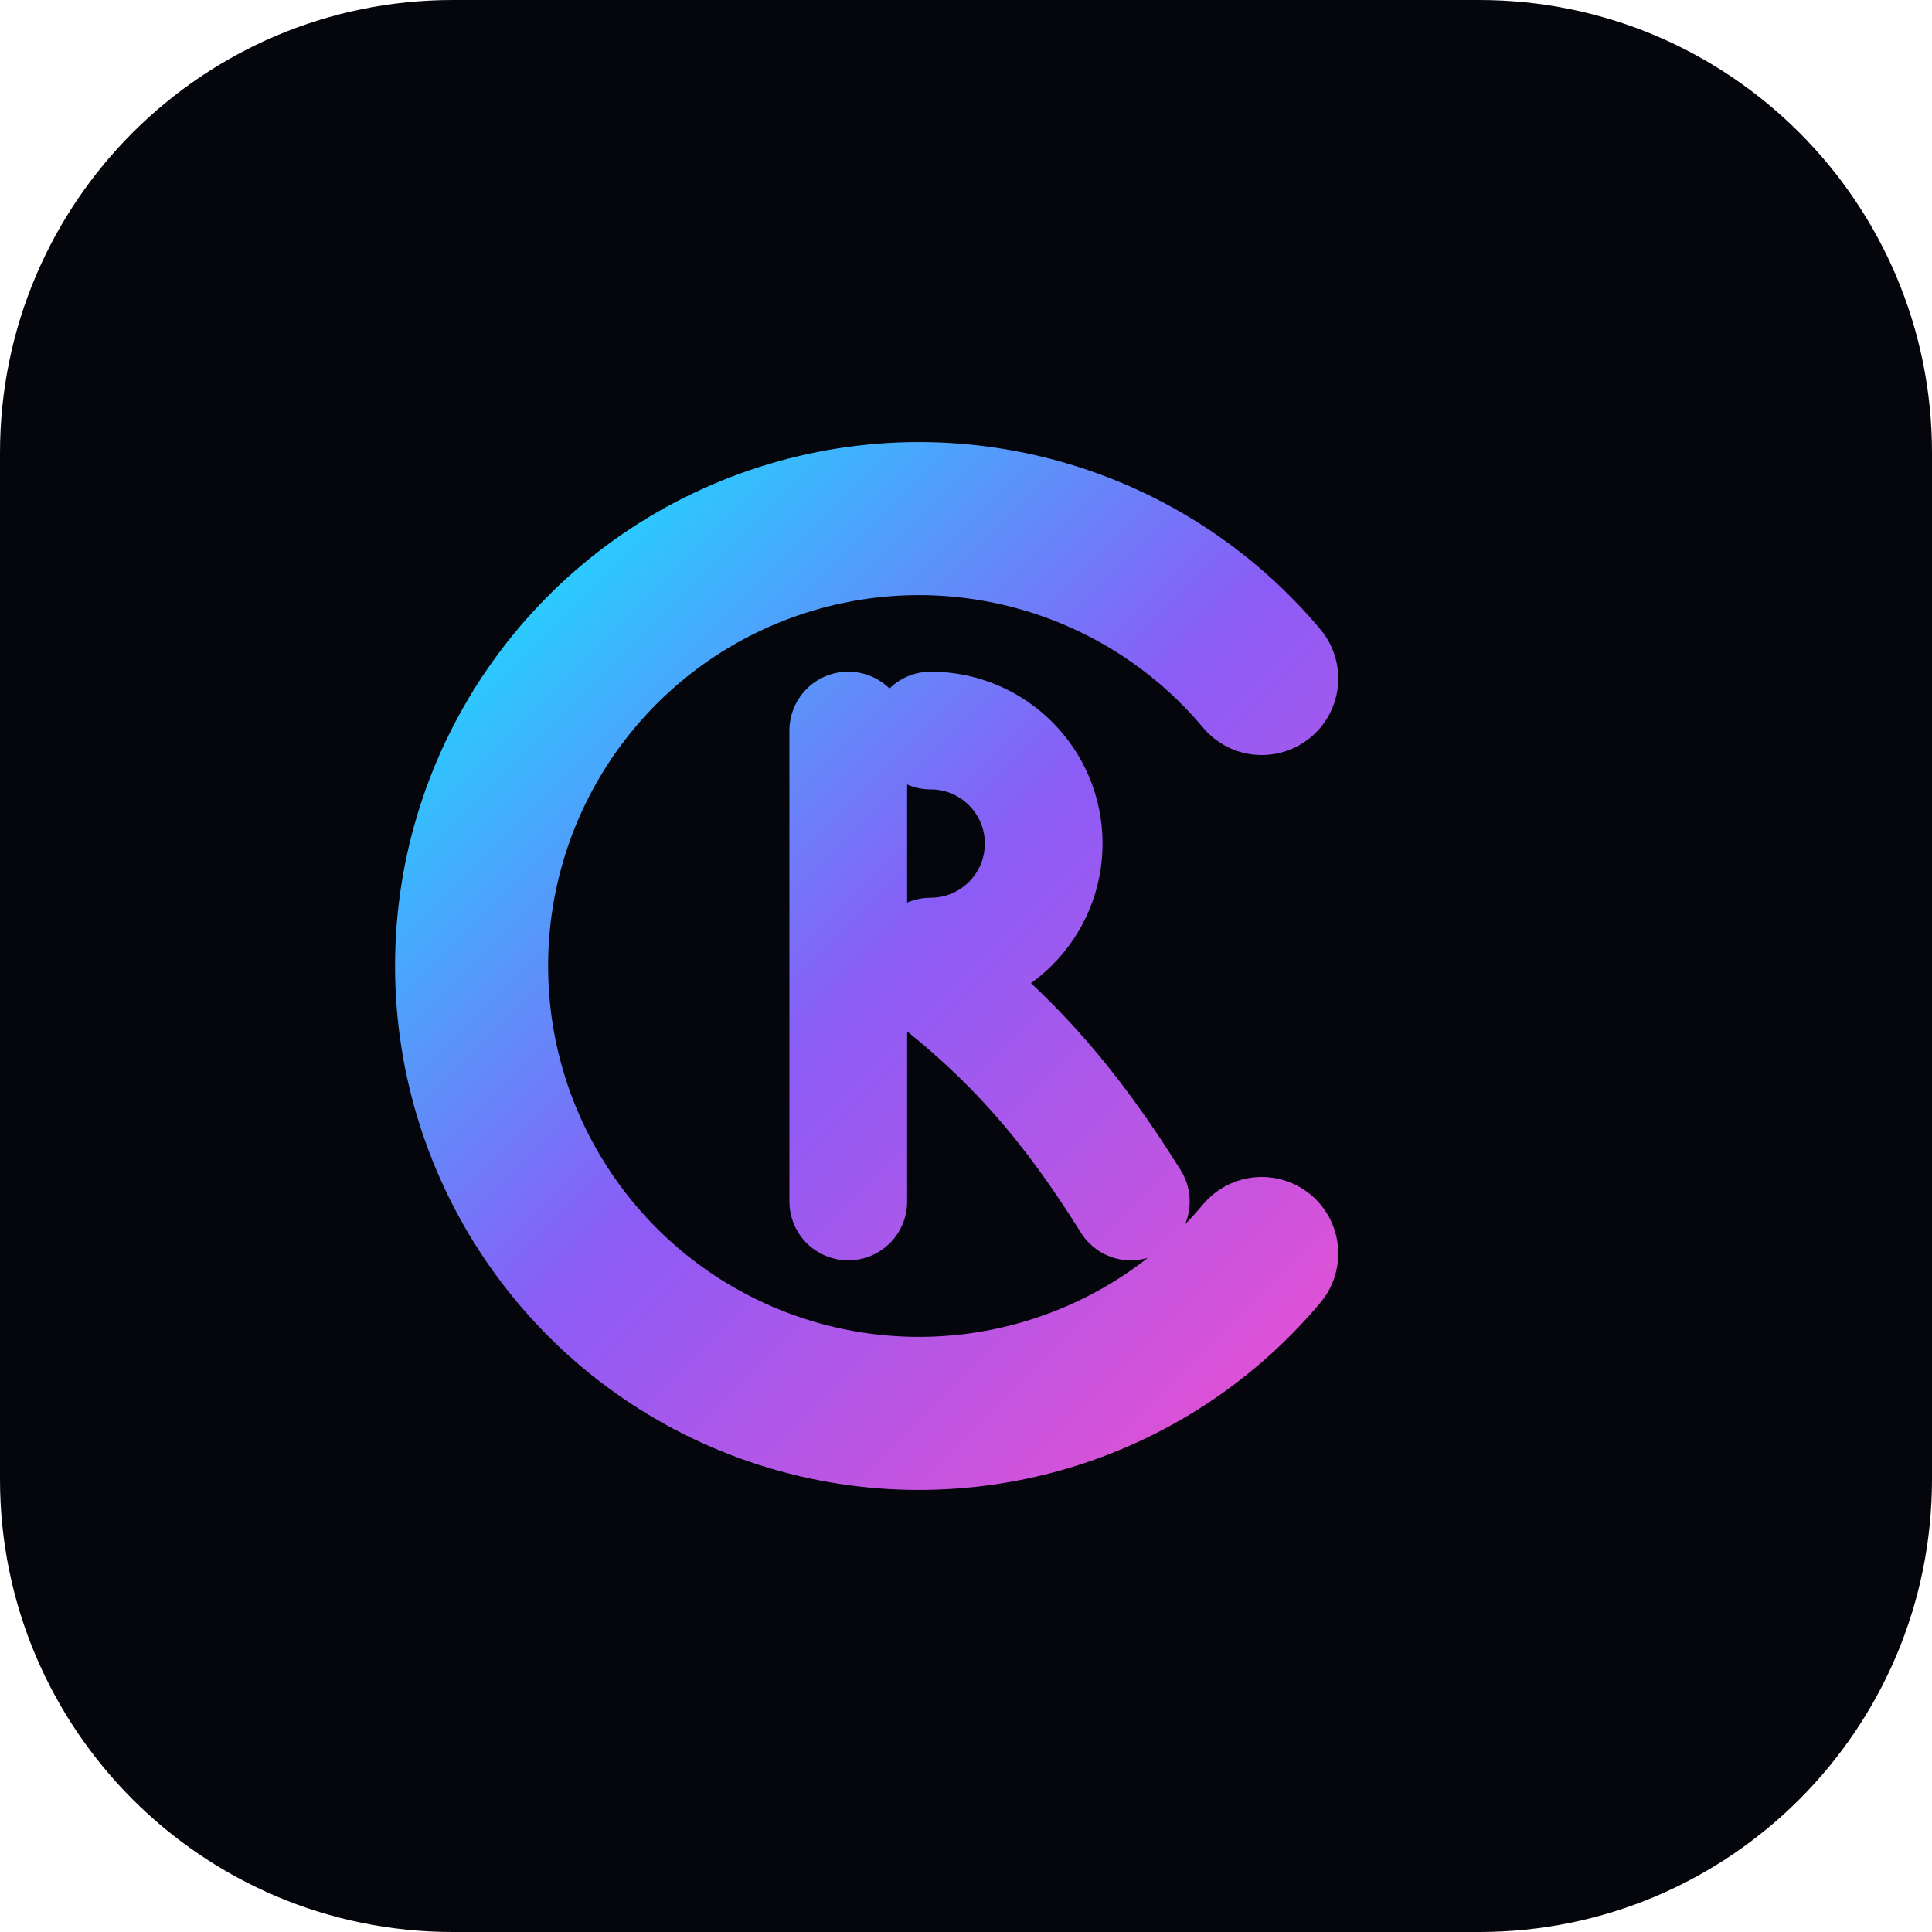
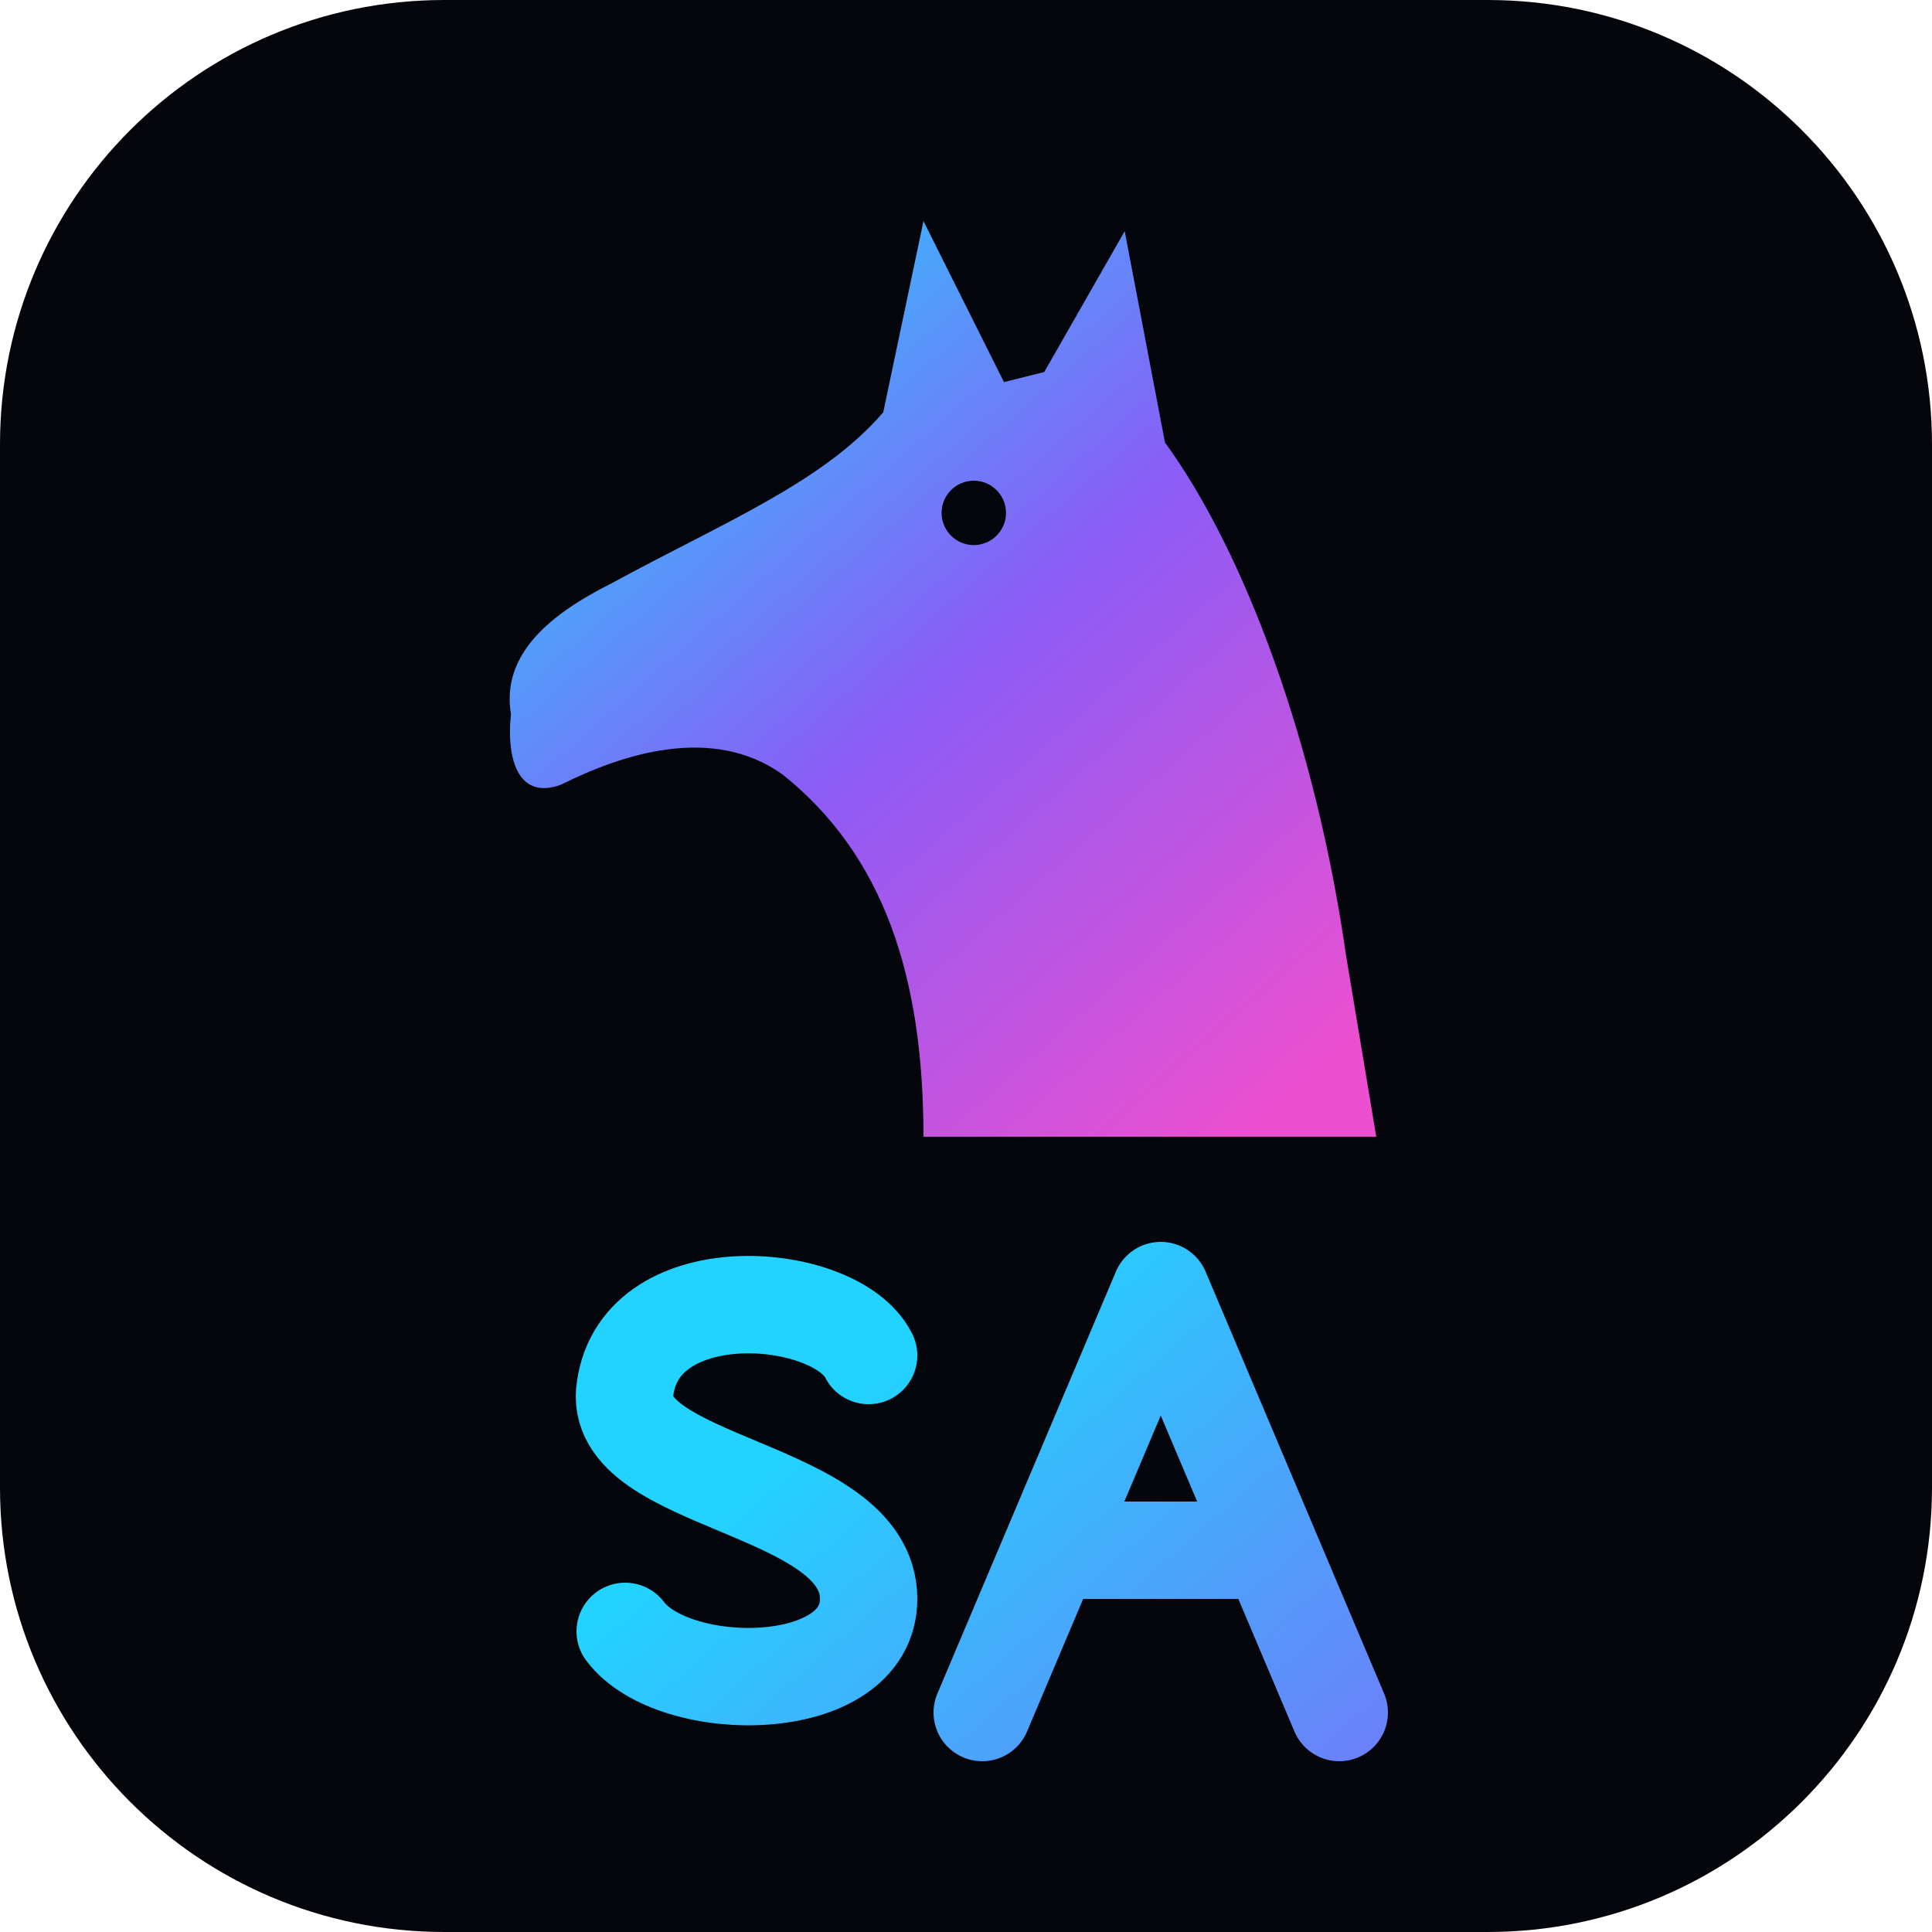
- <svg xmlns="http://www.w3.org/2000/svg" viewBox="0 0 64 64" role="img" aria-label="Celyra">
+ <svg xmlns="http://www.w3.org/2000/svg" viewBox="0 0 100 100" role="img" aria-label="Spirit Agency">
  <defs>
-     <linearGradient id="celyra-mark" x1="14" y1="14" x2="50" y2="50" gradientUnits="userSpaceOnUse">
+     <linearGradient id="sa-fav" x1="14" y1="10" x2="86" y2="92" gradientUnits="userSpaceOnUse">
      <stop offset="0" stop-color="#22D3FF" />
-       <stop offset=".45" stop-color="#8B5CF6" />
+       <stop offset=".5" stop-color="#8B5CF6" />
      <stop offset="1" stop-color="#EC4FD0" />
    </linearGradient>
  </defs>
-   <rect width="64" height="64" rx="15" fill="#05060C" />
-   <g fill="none" stroke="url(#celyra-mark)" stroke-linecap="round" transform="translate(32 32) scale(.78) translate(-32 -32)">
-     <path d="M44.56 19.79A19 19 0 1 0 44.56 44.21" stroke-width="6.5" />
-     <g stroke-width="5">
-       <path d="M27 22v20" />
-       <path d="M30.5 22a4.8 4.8 0 0 1 0 9.6" />
-       <path d="M30 32c4 3 6.5 6 9 10" />
+   <rect width="100" height="100" rx="23" fill="#05060C" />
+   <g transform="translate(50 50) scale(.84) translate(-50 -50)">
+     <g transform="translate(17 1) scale(.62)">
+       <path fill="url(#sa-fav)" d="M8 54c-1-6 4-10 10-13 11-6 21-10 27-17l4-19 8 16 4-1 8-14 4 21c8 11 15 30 18 51l3 18H49c0-16-4-28-14-36-7-5-16-2-22 1-4 1.5-5.5-2-5-7z" />
+       <circle cx="54" cy="34" r="3.2" fill="#05060C" />
+     </g>
+     <g fill="none" stroke="url(#sa-fav)" stroke-width="6" stroke-linecap="round" stroke-linejoin="round" transform="translate(27 68)">
+       <path d="M17 6C15 2 3 1 2 8c-1 6 15 6 15 13 0 6-12 6-15 2" />
+       <path d="M24 28L35 2l11 26M29.5 18h11" />
    </g>
  </g>
</svg>
